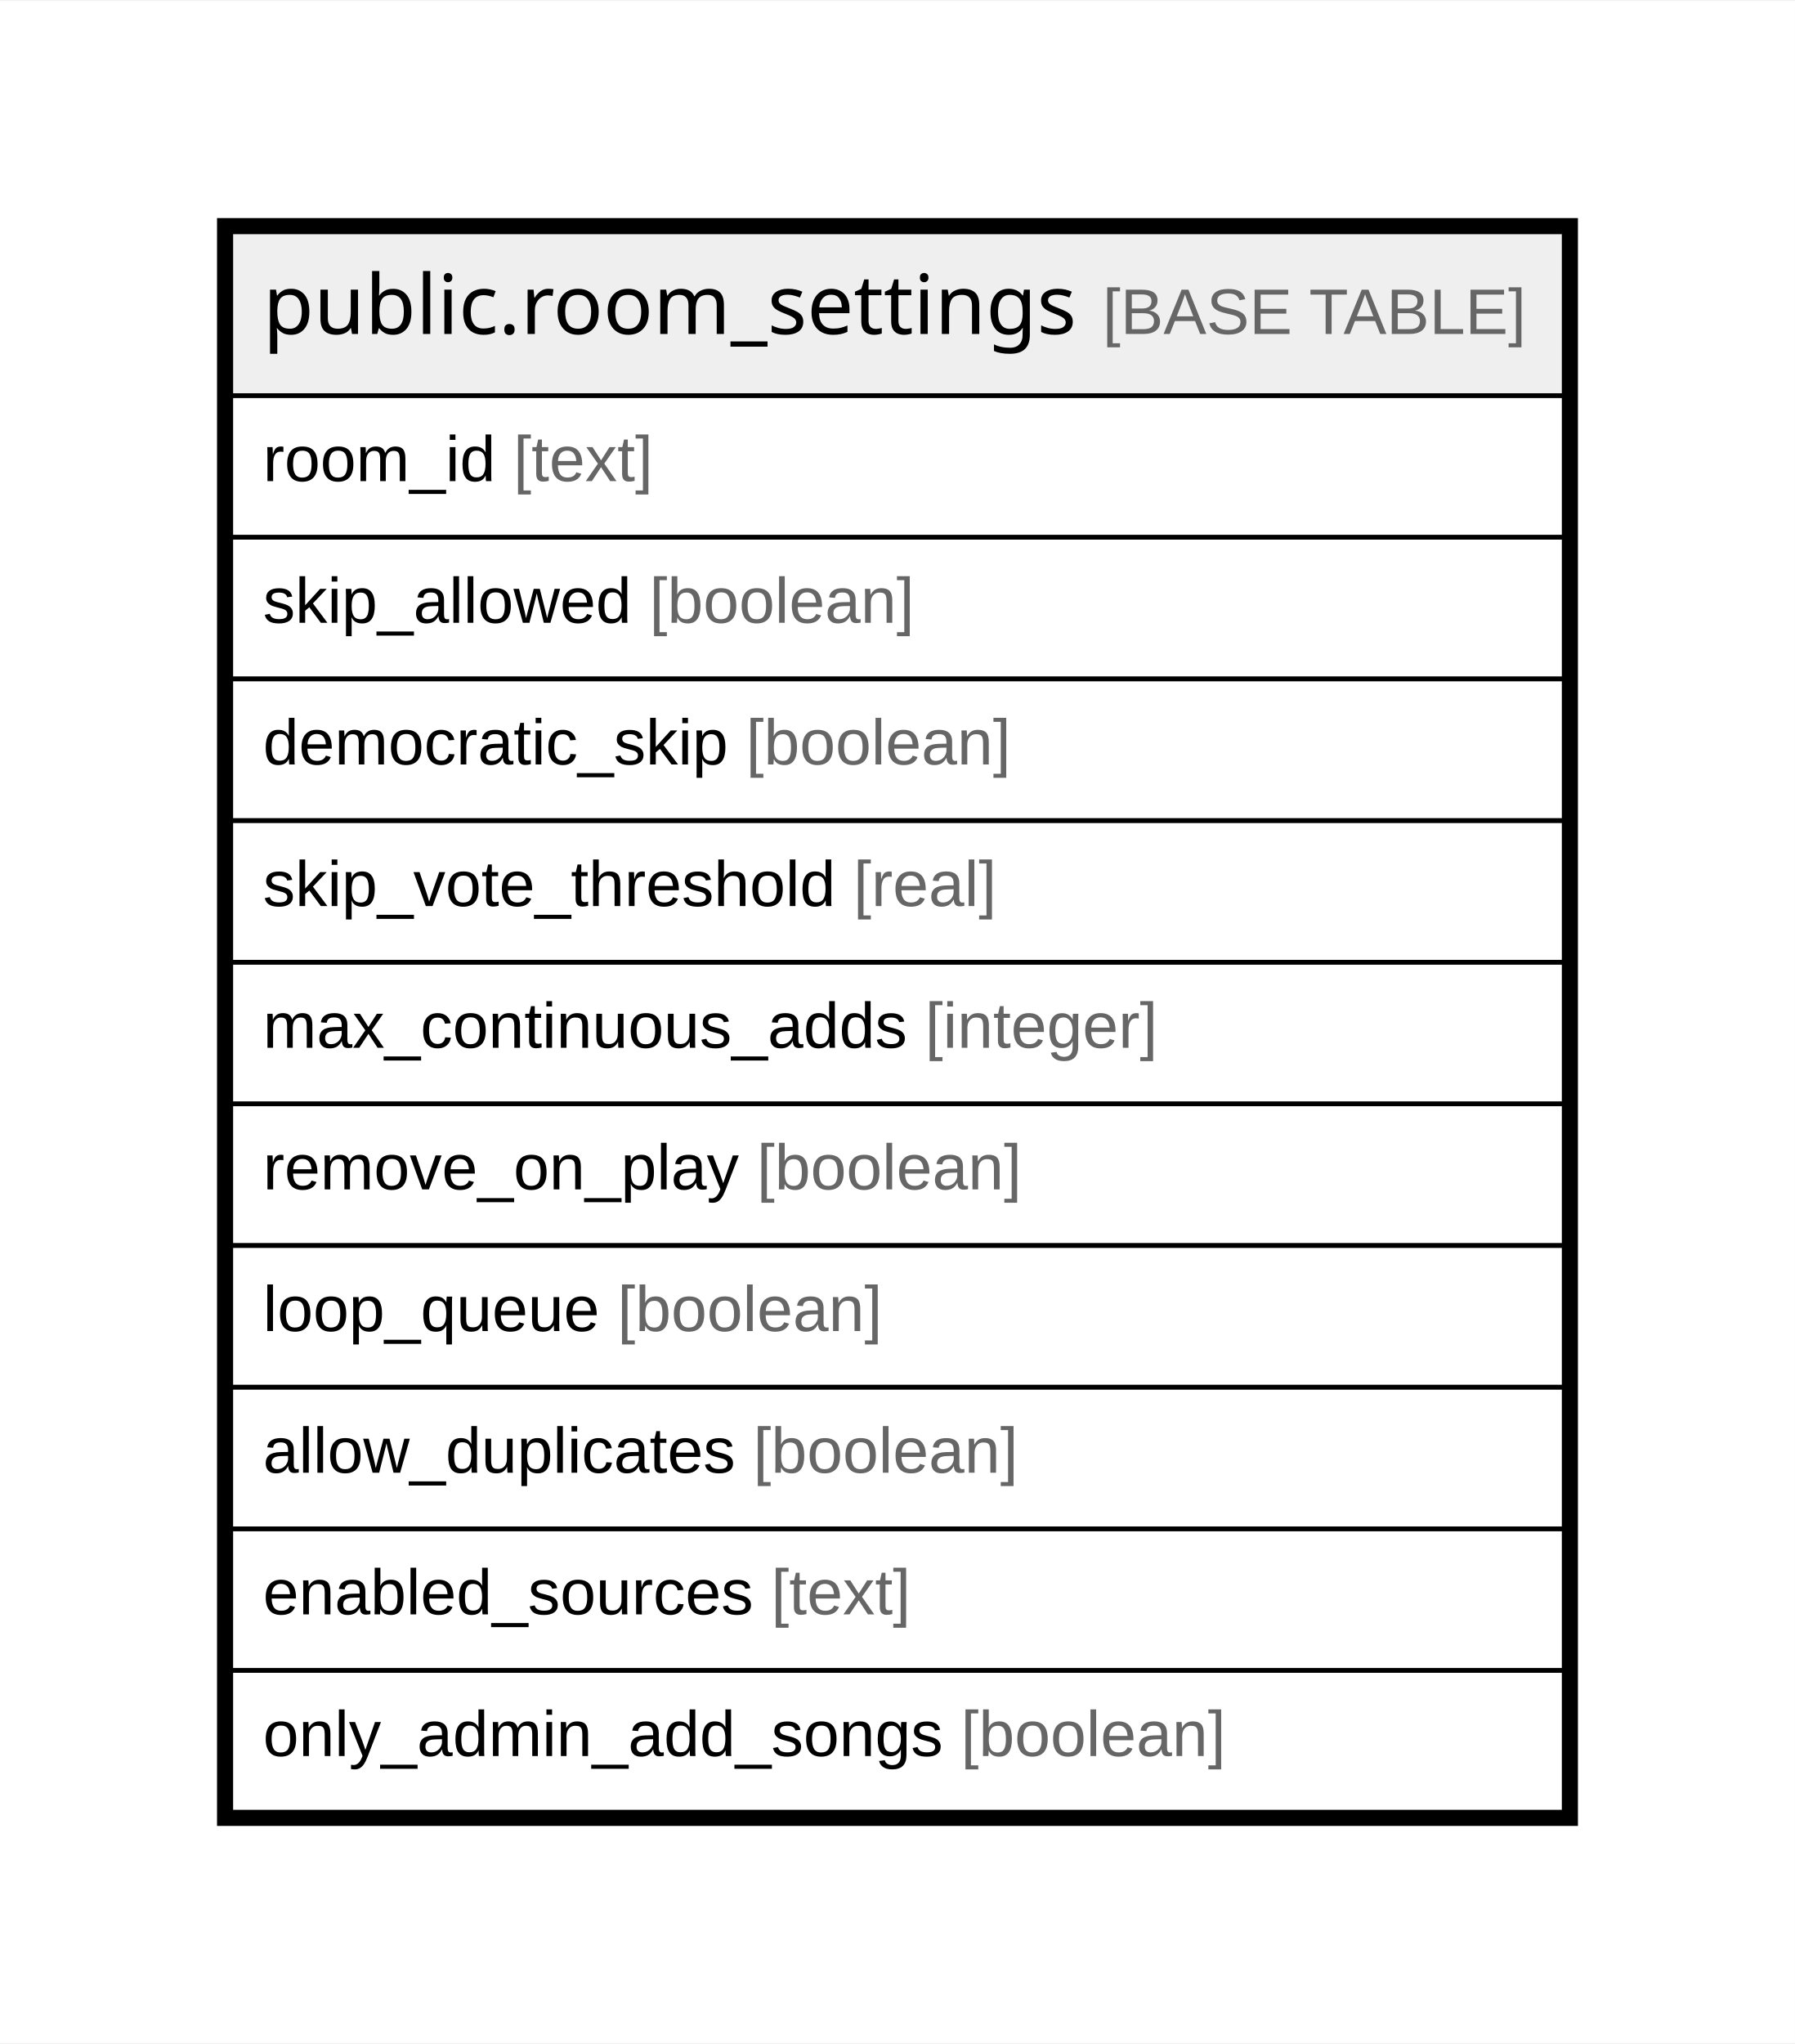
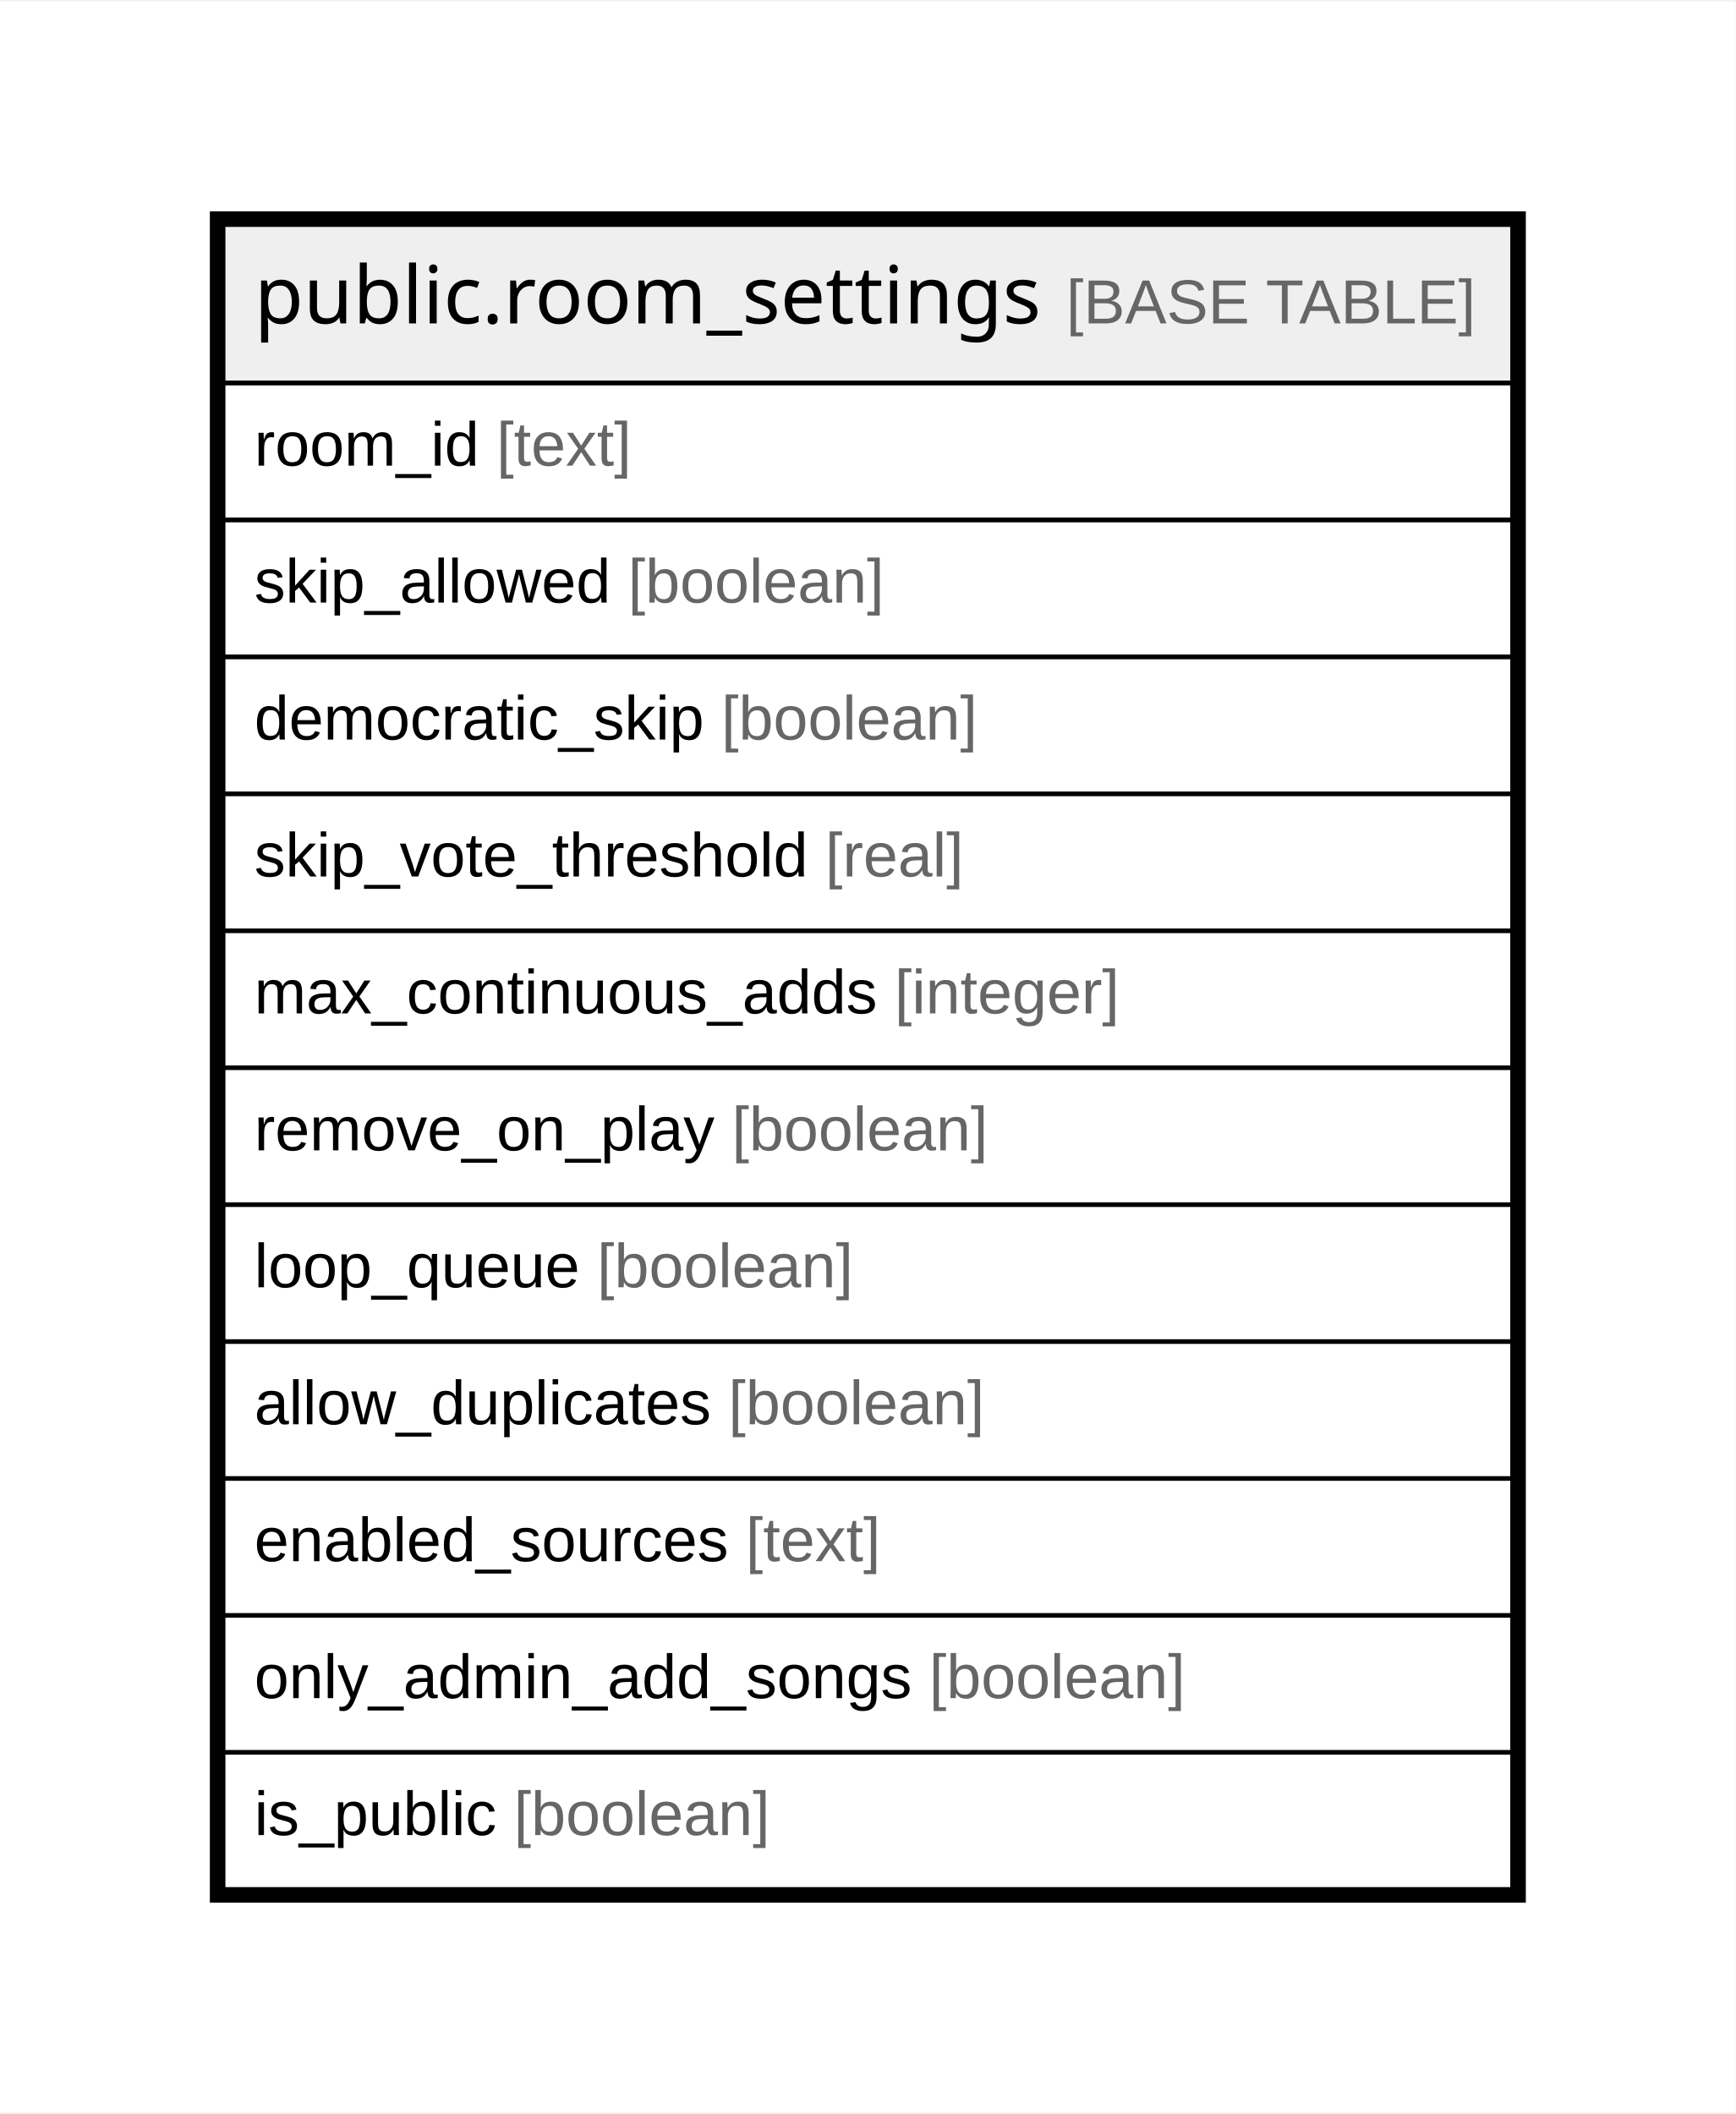
- <svg xmlns="http://www.w3.org/2000/svg" width="390pt" height="444pt" viewBox="0.00 0.00 390.38 444.00">
-   <g id="graph0" class="graph" transform="scale(1 1) rotate(0) translate(4 440)">
-     <polygon fill="white" stroke="none" points="-4,4 -4,-440 386.38,-440 386.38,4 -4,4" />
+ <svg xmlns="http://www.w3.org/2000/svg" width="390pt" height="475pt" viewBox="0.00 0.00 390.38 474.80">
+   <g id="graph0" class="graph" transform="scale(1 1) rotate(0) translate(4 470.8)">
+     <polygon fill="white" stroke="none" points="-4,4 -4,-470.8 386.38,-470.8 386.38,4 -4,4" />
    <g id="node1" class="node">
-       <polygon fill="#efefef" stroke="none" points="46.2,-354.2 46.2,-389.8 336.18,-389.8 336.18,-354.2 46.2,-354.2" />
-       <polygon fill="none" stroke="black" points="46.2,-354.2 46.2,-389.8 336.18,-389.8 336.18,-354.2 46.2,-354.2" />
-       <text text-anchor="start" x="53.2" y="-367.6" font-family="Arial Bold" font-size="18.00">public.room_settings</text>
-       <text text-anchor="start" x="204.69" y="-367.6" font-family="Arial" font-size="14.00">    </text>
-       <text text-anchor="start" x="235.81" y="-367.6" font-family="Arial" font-size="14.00" fill="#666666">[BASE TABLE]</text>
+       <polygon fill="#efefef" stroke="none" points="46.2,-385 46.2,-420.6 336.18,-420.6 336.18,-385 46.2,-385" />
+       <polygon fill="none" stroke="black" points="46.2,-385 46.2,-420.6 336.18,-420.6 336.18,-385 46.2,-385" />
+       <text text-anchor="start" x="53.2" y="-398.4" font-family="Arial Bold" font-size="18.00">public.room_settings</text>
+       <text text-anchor="start" x="204.69" y="-398.4" font-family="Arial" font-size="14.00">    </text>
+       <text text-anchor="start" x="235.81" y="-398.4" font-family="Arial" font-size="14.00" fill="#666666">[BASE TABLE]</text>
+       <polygon fill="none" stroke="black" points="46.2,-354.2 46.2,-385 336.18,-385 336.18,-354.2 46.2,-354.2" />
+       <text text-anchor="start" x="53.2" y="-366.4" font-family="Arial" font-size="14.00">room_id </text>
+       <text text-anchor="start" x="107.67" y="-366.4" font-family="Arial" font-size="14.00" fill="#666666">[text]</text>
      <polygon fill="none" stroke="black" points="46.2,-323.4 46.2,-354.2 336.18,-354.2 336.18,-323.4 46.2,-323.4" />
-       <text text-anchor="start" x="53.2" y="-335.6" font-family="Arial" font-size="14.00">room_id </text>
-       <text text-anchor="start" x="107.67" y="-335.6" font-family="Arial" font-size="14.00" fill="#666666">[text]</text>
+       <text text-anchor="start" x="53.2" y="-335.6" font-family="Arial" font-size="14.00">skip_allowed </text>
+       <text text-anchor="start" x="137.25" y="-335.6" font-family="Arial" font-size="14.00" fill="#666666">[boolean]</text>
      <polygon fill="none" stroke="black" points="46.2,-292.6 46.2,-323.4 336.18,-323.4 336.18,-292.6 46.2,-292.6" />
-       <text text-anchor="start" x="53.2" y="-304.8" font-family="Arial" font-size="14.00">skip_allowed </text>
-       <text text-anchor="start" x="137.25" y="-304.8" font-family="Arial" font-size="14.00" fill="#666666">[boolean]</text>
+       <text text-anchor="start" x="53.2" y="-304.8" font-family="Arial" font-size="14.00">democratic_skip </text>
+       <text text-anchor="start" x="158.24" y="-304.8" font-family="Arial" font-size="14.00" fill="#666666">[boolean]</text>
      <polygon fill="none" stroke="black" points="46.2,-261.8 46.2,-292.6 336.18,-292.6 336.18,-261.8 46.2,-261.8" />
-       <text text-anchor="start" x="53.2" y="-274" font-family="Arial" font-size="14.00">democratic_skip </text>
-       <text text-anchor="start" x="158.24" y="-274" font-family="Arial" font-size="14.00" fill="#666666">[boolean]</text>
+       <text text-anchor="start" x="53.2" y="-274" font-family="Arial" font-size="14.00">skip_vote_threshold </text>
+       <text text-anchor="start" x="181.61" y="-274" font-family="Arial" font-size="14.00" fill="#666666">[real]</text>
      <polygon fill="none" stroke="black" points="46.2,-231 46.2,-261.8 336.18,-261.8 336.18,-231 46.2,-231" />
-       <text text-anchor="start" x="53.2" y="-243.2" font-family="Arial" font-size="14.00">skip_vote_threshold </text>
-       <text text-anchor="start" x="181.61" y="-243.2" font-family="Arial" font-size="14.00" fill="#666666">[real]</text>
+       <text text-anchor="start" x="53.2" y="-243.2" font-family="Arial" font-size="14.00">max_continuous_adds </text>
+       <text text-anchor="start" x="197.19" y="-243.2" font-family="Arial" font-size="14.00" fill="#666666">[integer]</text>
      <polygon fill="none" stroke="black" points="46.2,-200.2 46.2,-231 336.18,-231 336.18,-200.2 46.2,-200.2" />
-       <text text-anchor="start" x="53.2" y="-212.4" font-family="Arial" font-size="14.00">max_continuous_adds </text>
-       <text text-anchor="start" x="197.19" y="-212.4" font-family="Arial" font-size="14.00" fill="#666666">[integer]</text>
+       <text text-anchor="start" x="53.2" y="-212.4" font-family="Arial" font-size="14.00">remove_on_play </text>
+       <text text-anchor="start" x="160.6" y="-212.4" font-family="Arial" font-size="14.00" fill="#666666">[boolean]</text>
      <polygon fill="none" stroke="black" points="46.2,-169.4 46.2,-200.2 336.18,-200.2 336.18,-169.4 46.2,-169.4" />
-       <text text-anchor="start" x="53.2" y="-181.6" font-family="Arial" font-size="14.00">remove_on_play </text>
-       <text text-anchor="start" x="160.6" y="-181.6" font-family="Arial" font-size="14.00" fill="#666666">[boolean]</text>
+       <text text-anchor="start" x="53.2" y="-181.6" font-family="Arial" font-size="14.00">loop_queue </text>
+       <text text-anchor="start" x="130.28" y="-181.6" font-family="Arial" font-size="14.00" fill="#666666">[boolean]</text>
      <polygon fill="none" stroke="black" points="46.2,-138.6 46.2,-169.4 336.18,-169.4 336.18,-138.6 46.2,-138.6" />
-       <text text-anchor="start" x="53.2" y="-150.8" font-family="Arial" font-size="14.00">loop_queue </text>
-       <text text-anchor="start" x="130.28" y="-150.8" font-family="Arial" font-size="14.00" fill="#666666">[boolean]</text>
+       <text text-anchor="start" x="53.2" y="-150.8" font-family="Arial" font-size="14.00">allow_duplicates </text>
+       <text text-anchor="start" x="159.82" y="-150.8" font-family="Arial" font-size="14.00" fill="#666666">[boolean]</text>
      <polygon fill="none" stroke="black" points="46.2,-107.8 46.2,-138.6 336.18,-138.6 336.18,-107.8 46.2,-107.8" />
-       <text text-anchor="start" x="53.2" y="-120" font-family="Arial" font-size="14.00">allow_duplicates </text>
-       <text text-anchor="start" x="159.82" y="-120" font-family="Arial" font-size="14.00" fill="#666666">[boolean]</text>
+       <text text-anchor="start" x="53.2" y="-120" font-family="Arial" font-size="14.00">enabled_sources </text>
+       <text text-anchor="start" x="163.72" y="-120" font-family="Arial" font-size="14.00" fill="#666666">[text]</text>
      <polygon fill="none" stroke="black" points="46.2,-77 46.2,-107.8 336.18,-107.8 336.18,-77 46.2,-77" />
-       <text text-anchor="start" x="53.2" y="-89.2" font-family="Arial" font-size="14.00">enabled_sources </text>
-       <text text-anchor="start" x="163.72" y="-89.2" font-family="Arial" font-size="14.00" fill="#666666">[text]</text>
+       <text text-anchor="start" x="53.2" y="-89.2" font-family="Arial" font-size="14.00">only_admin_add_songs </text>
+       <text text-anchor="start" x="204.98" y="-89.2" font-family="Arial" font-size="14.00" fill="#666666">[boolean]</text>
      <polygon fill="none" stroke="black" points="46.2,-46.2 46.2,-77 336.18,-77 336.18,-46.2 46.2,-46.2" />
-       <text text-anchor="start" x="53.2" y="-58.4" font-family="Arial" font-size="14.00">only_admin_add_songs </text>
-       <text text-anchor="start" x="204.98" y="-58.4" font-family="Arial" font-size="14.00" fill="#666666">[boolean]</text>
-       <polygon fill="none" stroke="black" stroke-width="3" points="44.7,-44.7 44.7,-391.3 337.68,-391.3 337.68,-44.7 44.7,-44.7" />
+       <text text-anchor="start" x="53.2" y="-58.4" font-family="Arial" font-size="14.00">is_public </text>
+       <text text-anchor="start" x="111.57" y="-58.4" font-family="Arial" font-size="14.00" fill="#666666">[boolean]</text>
+       <polygon fill="none" stroke="black" stroke-width="3" points="44.7,-44.7 44.7,-422.1 337.68,-422.1 337.68,-44.7 44.7,-44.7" />
    </g>
  </g>
</svg>
